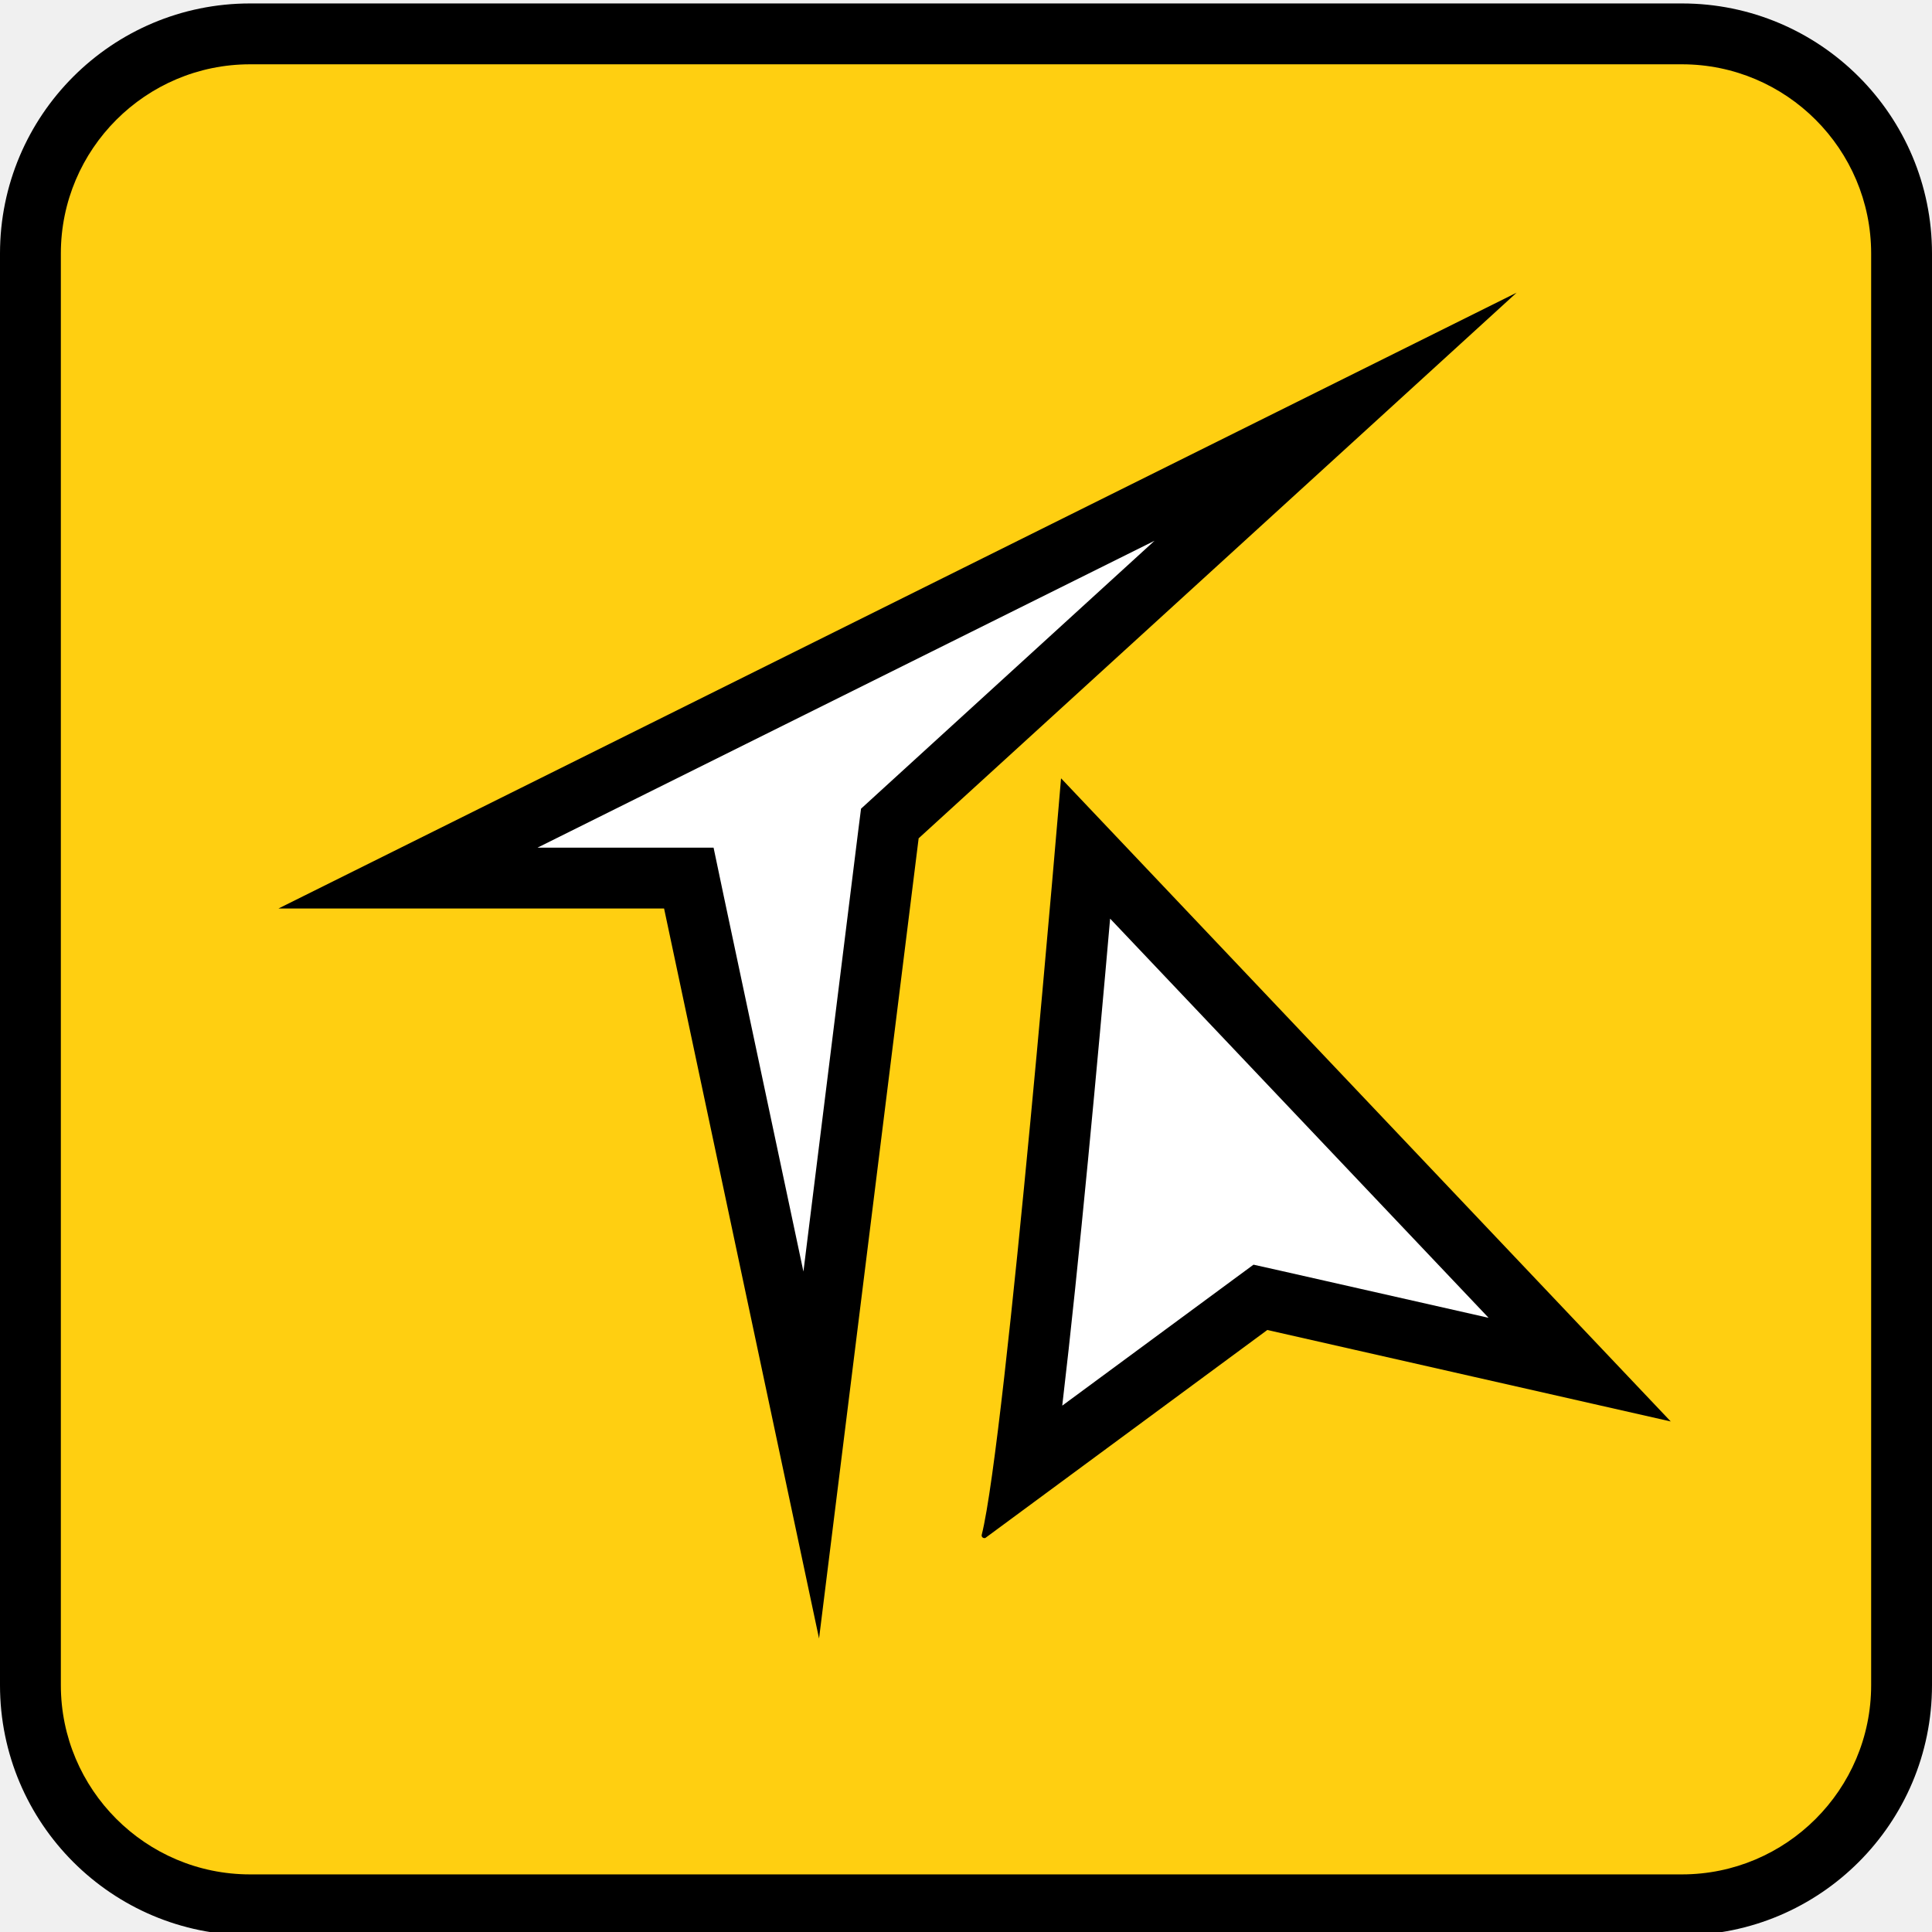
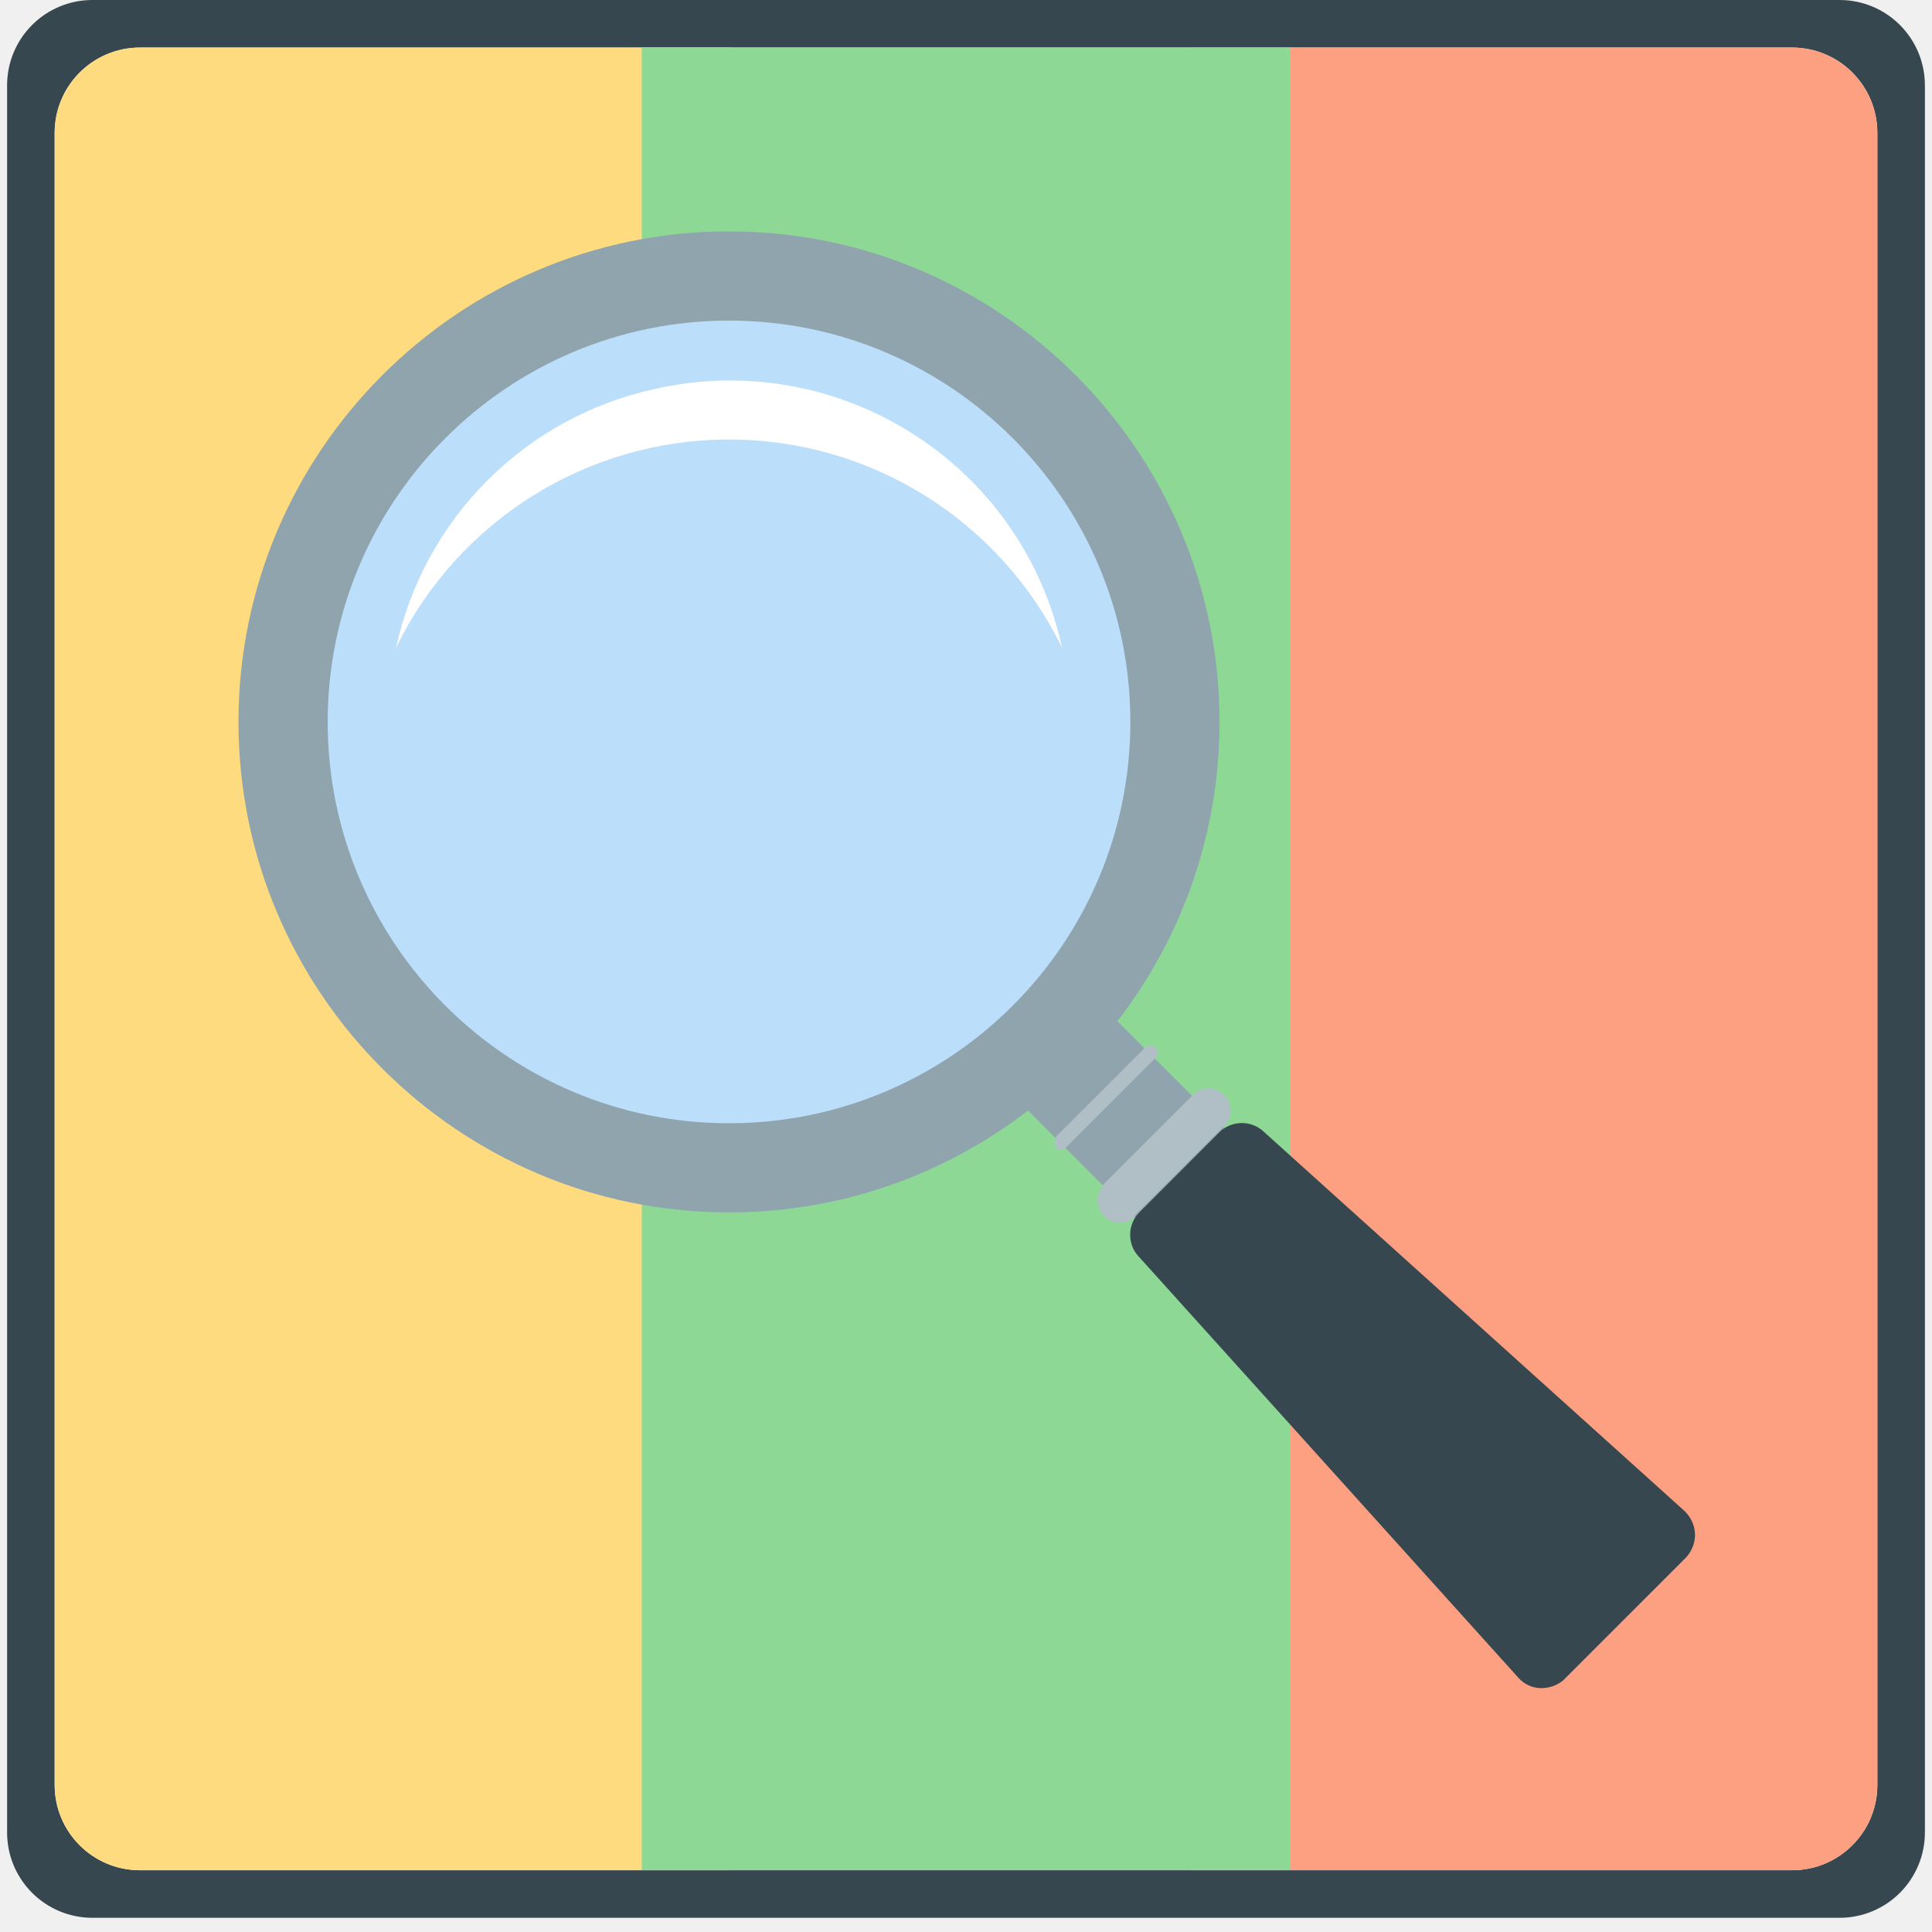
- <svg xmlns="http://www.w3.org/2000/svg" id="Layer_1" viewBox="0 0 95.25 95.25">
+ <svg xmlns="http://www.w3.org/2000/svg" width="180" zoomAndPan="magnify" viewBox="0 0 135 135" height="180" preserveAspectRatio="xMidYMid meet" version="1.0">
  <defs>
-     <style>.cls-1{fill:#fff;}.cls-2{fill:#ffcf11;}</style>
+     <clipPath id="9db3ccf0aa">
+       <path d="M 0.496 0 L 134.504 0 L 134.504 134.008 L 0.496 134.008 Z M 0.496 0 " clip-rule="nonzero" />
+     </clipPath>
+     <clipPath id="65bbda4a07">
+       <path d="M 6.453 0 L 128.547 0 C 130.129 0 131.641 0.629 132.758 1.746 C 133.875 2.863 134.504 4.375 134.504 5.957 L 134.504 128.051 C 134.504 129.633 133.875 131.145 132.758 132.262 C 131.641 133.379 130.129 134.008 128.547 134.008 L 6.453 134.008 C 4.871 134.008 3.359 133.379 2.242 132.262 C 1.125 131.145 0.496 129.633 0.496 128.051 L 0.496 5.957 C 0.496 4.375 1.125 2.863 2.242 1.746 C 3.359 0.629 4.871 0 6.453 0 Z M 6.453 0 " clip-rule="nonzero" />
+     </clipPath>
+     <clipPath id="ccadc88168">
+       <path d="M 3.82 3.324 L 131.18 3.324 L 131.18 130.684 L 3.82 130.684 Z M 3.82 3.324 " clip-rule="nonzero" />
+     </clipPath>
+     <clipPath id="3e194cb73c">
+       <path d="M 9.777 3.324 L 125.223 3.324 C 128.512 3.324 131.18 5.992 131.18 9.281 L 131.18 124.727 C 131.18 128.016 128.512 130.684 125.223 130.684 L 9.777 130.684 C 6.488 130.684 3.82 128.016 3.82 124.727 L 3.82 9.281 C 3.82 5.992 6.488 3.324 9.777 3.324 Z M 9.777 3.324 " clip-rule="nonzero" />
+     </clipPath>
+     <clipPath id="cfec9fd888">
+       <path d="M 3.82 3.324 L 56.691 3.324 L 56.691 130.684 L 3.82 130.684 Z M 3.82 3.324 " clip-rule="nonzero" />
+     </clipPath>
+     <clipPath id="cdac396628">
+       <path d="M 9.777 3.324 L 50.734 3.324 C 54.023 3.324 56.691 5.992 56.691 9.281 L 56.691 124.727 C 56.691 128.016 54.023 130.684 50.734 130.684 L 9.777 130.684 C 6.488 130.684 3.82 128.016 3.82 124.727 L 3.82 9.281 C 3.82 5.992 6.488 3.324 9.777 3.324 Z M 9.777 3.324 " clip-rule="nonzero" />
+     </clipPath>
+     <clipPath id="78e301e00f">
+       <path d="M 77.32 3.324 L 131.18 3.324 L 131.18 130.684 L 77.32 130.684 Z M 77.32 3.324 " clip-rule="nonzero" />
+     </clipPath>
+     <clipPath id="855f5ee027">
+       <path d="M 83.277 3.324 L 125.223 3.324 C 128.512 3.324 131.18 5.992 131.18 9.281 L 131.18 124.727 C 131.18 128.016 128.512 130.684 125.223 130.684 L 83.277 130.684 C 79.988 130.684 77.32 128.016 77.32 124.727 L 77.32 9.281 C 77.32 5.992 79.988 3.324 83.277 3.324 Z M 83.277 3.324 " clip-rule="nonzero" />
+     </clipPath>
+     <clipPath id="461e20b04a">
+       <path d="M 44.844 3.324 L 90.156 3.324 L 90.156 130.684 L 44.844 130.684 Z M 44.844 3.324 " clip-rule="nonzero" />
+     </clipPath>
+     <clipPath id="ffa9bd17fa">
+       <path d="M 16.664 16.168 L 86 16.168 L 86 85 L 16.664 85 Z M 16.664 16.168 " clip-rule="nonzero" />
+     </clipPath>
+     <clipPath id="761c617c8d">
+       <path d="M 78 78 L 118.66 78 L 118.66 118 L 78 118 Z M 78 78 " clip-rule="nonzero" />
+     </clipPath>
  </defs>
-   <g>
-     <path class="cls-2" d="M12.33,1.67H82.92c5.98,0,10.83,4.85,10.83,10.83V83.08c0,5.98-4.85,10.83-10.83,10.83H12.33c-5.98,0-10.83-4.85-10.83-10.83V12.5C1.5,6.52,6.35,1.67,12.33,1.67Z" />
-     <path d="M82.92,3.17c5.15,0,9.33,4.19,9.33,9.33V83.08c0,5.15-4.19,9.33-9.33,9.33H12.33c-5.15,0-9.33-4.19-9.33-9.33V12.5C3,7.35,7.19,3.17,12.33,3.17H82.92m0-3H12.33C5.52,.17,0,5.69,0,12.5V83.08c0,6.81,5.52,12.33,12.33,12.33H82.92c6.81,0,12.33-5.52,12.33-12.33V12.5c0-6.81-5.52-12.33-12.33-12.33h0Z" />
+   <g clip-path="url(#9db3ccf0aa)">
+     <g clip-path="url(#65bbda4a07)">
+       <path fill="#37474f" d="M 0.496 0 L 134.504 0 L 134.504 134.008 L 0.496 134.008 Z M 0.496 0 " fill-opacity="1" fill-rule="nonzero" />
+     </g>
  </g>
-   <g>
-     <polygon class="cls-1" points="33.96 43.29 20.12 43.29 65.85 20.55 43.87 40.6 40 71.74 33.96 43.29" />
-     <path d="M56.92,26.66l-13.65,12.46-.82,.75-.14,1.1-2.7,21.72-3.93-18.52-.5-2.38h-8.68l30.42-15.13m17.85-12.23L13.73,44.79h19.01l7.64,35.99,4.91-39.45,29.48-26.9h0Z" />
+   <g clip-path="url(#ccadc88168)">
+     <g clip-path="url(#3e194cb73c)">
+       <path fill="#ffffff" d="M 3.82 3.324 L 131.18 3.324 L 131.18 130.684 L 3.82 130.684 Z M 3.82 3.324 " fill-opacity="1" fill-rule="nonzero" />
+     </g>
  </g>
-   <g>
-     <path class="cls-1" d="M50.45,72.59c1.04-7.57,2.48-23.72,3.08-30.75l24.35,25.69-15.74-3.57-11.7,8.62Z" />
-     <path d="M54.73,45.29l18.66,19.68-10.25-2.32-1.34-.3-1.1,.81-8.33,6.14c.83-7.02,1.77-17.25,2.36-24.01m-2.42-6.91s-2.72,32.59-3.91,37.29c-.02,.09,.05,.16,.13,.16,.03,0,.05,0,.08-.03l13.87-10.23,19.89,4.51-30.05-31.7h0Z" />
+   <g clip-path="url(#cfec9fd888)">
+     <g clip-path="url(#cdac396628)">
+       <path fill="#ffdb80" d="M 3.82 3.324 L 56.691 3.324 L 56.691 130.684 L 3.82 130.684 Z M 3.82 3.324 " fill-opacity="1" fill-rule="nonzero" />
+     </g>
  </g>
+   <g clip-path="url(#78e301e00f)">
+     <g clip-path="url(#855f5ee027)">
+       <path fill="#fda082" d="M 77.32 3.324 L 131.18 3.324 L 131.18 130.684 L 77.32 130.684 Z M 77.32 3.324 " fill-opacity="1" fill-rule="nonzero" />
+     </g>
+   </g>
+   <g clip-path="url(#461e20b04a)">
+     <path fill="#8ed896" d="M 44.844 3.324 L 90.156 3.324 L 90.156 130.684 L 44.844 130.684 Z M 44.844 3.324 " fill-opacity="1" fill-rule="nonzero" />
+   </g>
+   <path fill="#90a4ae" d="M 68.301 74.066 L 74.547 67.824 L 88.719 81.996 L 82.477 88.238 Z M 68.301 74.066 " fill-opacity="1" fill-rule="nonzero" />
+   <path fill="#bbdefb" d="M 80.543 50.445 C 80.543 51.414 80.496 52.383 80.398 53.348 C 80.305 54.312 80.164 55.27 79.973 56.219 C 79.785 57.172 79.551 58.109 79.27 59.039 C 78.984 59.965 78.66 60.875 78.289 61.773 C 77.918 62.668 77.504 63.543 77.047 64.398 C 76.59 65.254 76.094 66.086 75.555 66.891 C 75.016 67.695 74.438 68.473 73.824 69.223 C 73.207 69.973 72.559 70.691 71.871 71.375 C 71.188 72.062 70.469 72.711 69.719 73.328 C 68.969 73.941 68.191 74.52 67.387 75.059 C 66.582 75.598 65.75 76.094 64.895 76.551 C 64.039 77.008 63.164 77.422 62.27 77.793 C 61.375 78.164 60.461 78.488 59.535 78.77 C 58.605 79.055 57.668 79.289 56.715 79.477 C 55.766 79.668 54.809 79.809 53.844 79.902 C 52.879 80 51.91 80.047 50.941 80.047 C 49.973 80.047 49.004 80 48.039 79.902 C 47.074 79.809 46.117 79.668 45.168 79.477 C 44.215 79.289 43.277 79.055 42.348 78.77 C 41.422 78.488 40.508 78.164 39.613 77.793 C 38.719 77.422 37.844 77.008 36.988 76.551 C 36.133 76.094 35.301 75.598 34.496 75.059 C 33.688 74.52 32.91 73.941 32.164 73.328 C 31.414 72.711 30.695 72.062 30.012 71.375 C 29.324 70.691 28.676 69.973 28.059 69.223 C 27.445 68.473 26.867 67.695 26.328 66.891 C 25.789 66.086 25.293 65.254 24.836 64.398 C 24.379 63.543 23.965 62.668 23.594 61.773 C 23.223 60.875 22.895 59.965 22.613 59.039 C 22.332 58.109 22.098 57.172 21.91 56.219 C 21.719 55.27 21.578 54.312 21.48 53.348 C 21.387 52.383 21.34 51.414 21.34 50.445 C 21.34 49.477 21.387 48.508 21.48 47.543 C 21.578 46.578 21.719 45.621 21.91 44.668 C 22.098 43.719 22.332 42.781 22.613 41.852 C 22.895 40.926 23.223 40.012 23.594 39.117 C 23.965 38.223 24.379 37.348 24.836 36.492 C 25.293 35.637 25.789 34.805 26.328 34 C 26.867 33.191 27.445 32.414 28.059 31.664 C 28.676 30.918 29.324 30.199 30.012 29.512 C 30.695 28.828 31.414 28.176 32.164 27.562 C 32.91 26.949 33.688 26.371 34.496 25.832 C 35.301 25.293 36.133 24.797 36.988 24.34 C 37.844 23.883 38.719 23.469 39.613 23.098 C 40.508 22.727 41.422 22.398 42.348 22.117 C 43.277 21.836 44.215 21.602 45.168 21.414 C 46.117 21.223 47.074 21.082 48.039 20.984 C 49.004 20.891 49.973 20.844 50.941 20.844 C 51.91 20.844 52.879 20.891 53.844 20.984 C 54.809 21.082 55.766 21.223 56.715 21.414 C 57.668 21.602 58.605 21.836 59.535 22.117 C 60.461 22.398 61.375 22.727 62.27 23.098 C 63.164 23.469 64.039 23.883 64.895 24.34 C 65.75 24.797 66.582 25.293 67.387 25.832 C 68.191 26.371 68.969 26.949 69.719 27.562 C 70.469 28.176 71.188 28.828 71.871 29.512 C 72.559 30.199 73.207 30.918 73.824 31.664 C 74.438 32.414 75.016 33.191 75.555 34 C 76.094 34.805 76.59 35.637 77.047 36.492 C 77.504 37.348 77.918 38.223 78.289 39.117 C 78.66 40.012 78.984 40.926 79.27 41.852 C 79.551 42.781 79.785 43.719 79.973 44.668 C 80.164 45.621 80.305 46.578 80.398 47.543 C 80.496 48.508 80.543 49.477 80.543 50.445 Z M 80.543 50.445 " fill-opacity="1" fill-rule="nonzero" />
+   <path fill="#ffffff" d="M 50.941 30.711 C 60.809 30.711 69.844 36.32 74.207 45.25 C 71.402 32.371 58.629 24.27 45.746 27.18 C 36.711 29.152 29.648 36.215 27.676 45.25 C 32.039 36.32 41.074 30.711 50.941 30.711 Z M 50.941 30.711 " fill-opacity="1" fill-rule="nonzero" />
+   <g clip-path="url(#ffa9bd17fa)">
+     <path fill="#90a4ae" d="M 50.941 84.719 C 32.039 84.719 16.664 69.348 16.664 50.445 C 16.664 31.543 32.039 16.168 50.941 16.168 C 69.844 16.168 85.215 31.543 85.215 50.445 C 85.215 69.348 69.844 84.719 50.941 84.719 Z M 50.941 22.402 C 35.465 22.402 22.898 34.969 22.898 50.445 C 22.898 65.922 35.465 78.488 50.941 78.488 C 66.418 78.488 78.984 65.922 78.984 50.445 C 78.984 34.969 66.418 22.402 50.941 22.402 Z M 50.941 22.402 " fill-opacity="1" fill-rule="nonzero" />
+   </g>
+   <g clip-path="url(#761c617c8d)">
+     <path fill="#37474f" d="M 117.727 105.598 L 88.227 79.008 C 87.398 78.281 86.047 78.281 85.215 79.109 L 79.609 84.719 C 78.777 85.551 78.777 86.902 79.504 87.73 L 106.094 117.23 C 106.922 118.164 108.273 118.164 109.207 117.438 C 109.207 117.438 109.312 117.332 109.312 117.332 L 117.828 108.816 C 118.66 107.883 118.66 106.531 117.727 105.598 C 117.828 105.699 117.727 105.598 117.727 105.598 Z M 117.727 105.598 " fill-opacity="1" fill-rule="nonzero" />
+   </g>
+   <path fill="#b0bec5" d="M 74.207 80.359 C 73.895 80.359 73.688 80.148 73.688 79.84 C 73.688 79.734 73.793 79.527 73.793 79.422 L 80.023 73.191 C 80.23 72.984 80.543 72.984 80.75 73.191 C 80.957 73.398 80.957 73.711 80.75 73.918 L 74.52 80.148 C 74.414 80.254 74.309 80.359 74.207 80.359 Z M 74.207 80.359 " fill-opacity="1" fill-rule="nonzero" />
+   <path fill="#b0bec5" d="M 78.258 85.445 C 77.426 85.445 76.699 84.719 76.699 83.891 C 76.699 83.473 76.906 83.059 77.113 82.746 L 83.348 76.516 C 83.969 75.891 84.906 75.891 85.527 76.516 C 86.152 77.137 86.152 78.074 85.527 78.695 L 79.297 84.926 C 79.09 85.344 78.672 85.445 78.258 85.445 Z M 78.258 85.445 " fill-opacity="1" fill-rule="nonzero" />
</svg>
